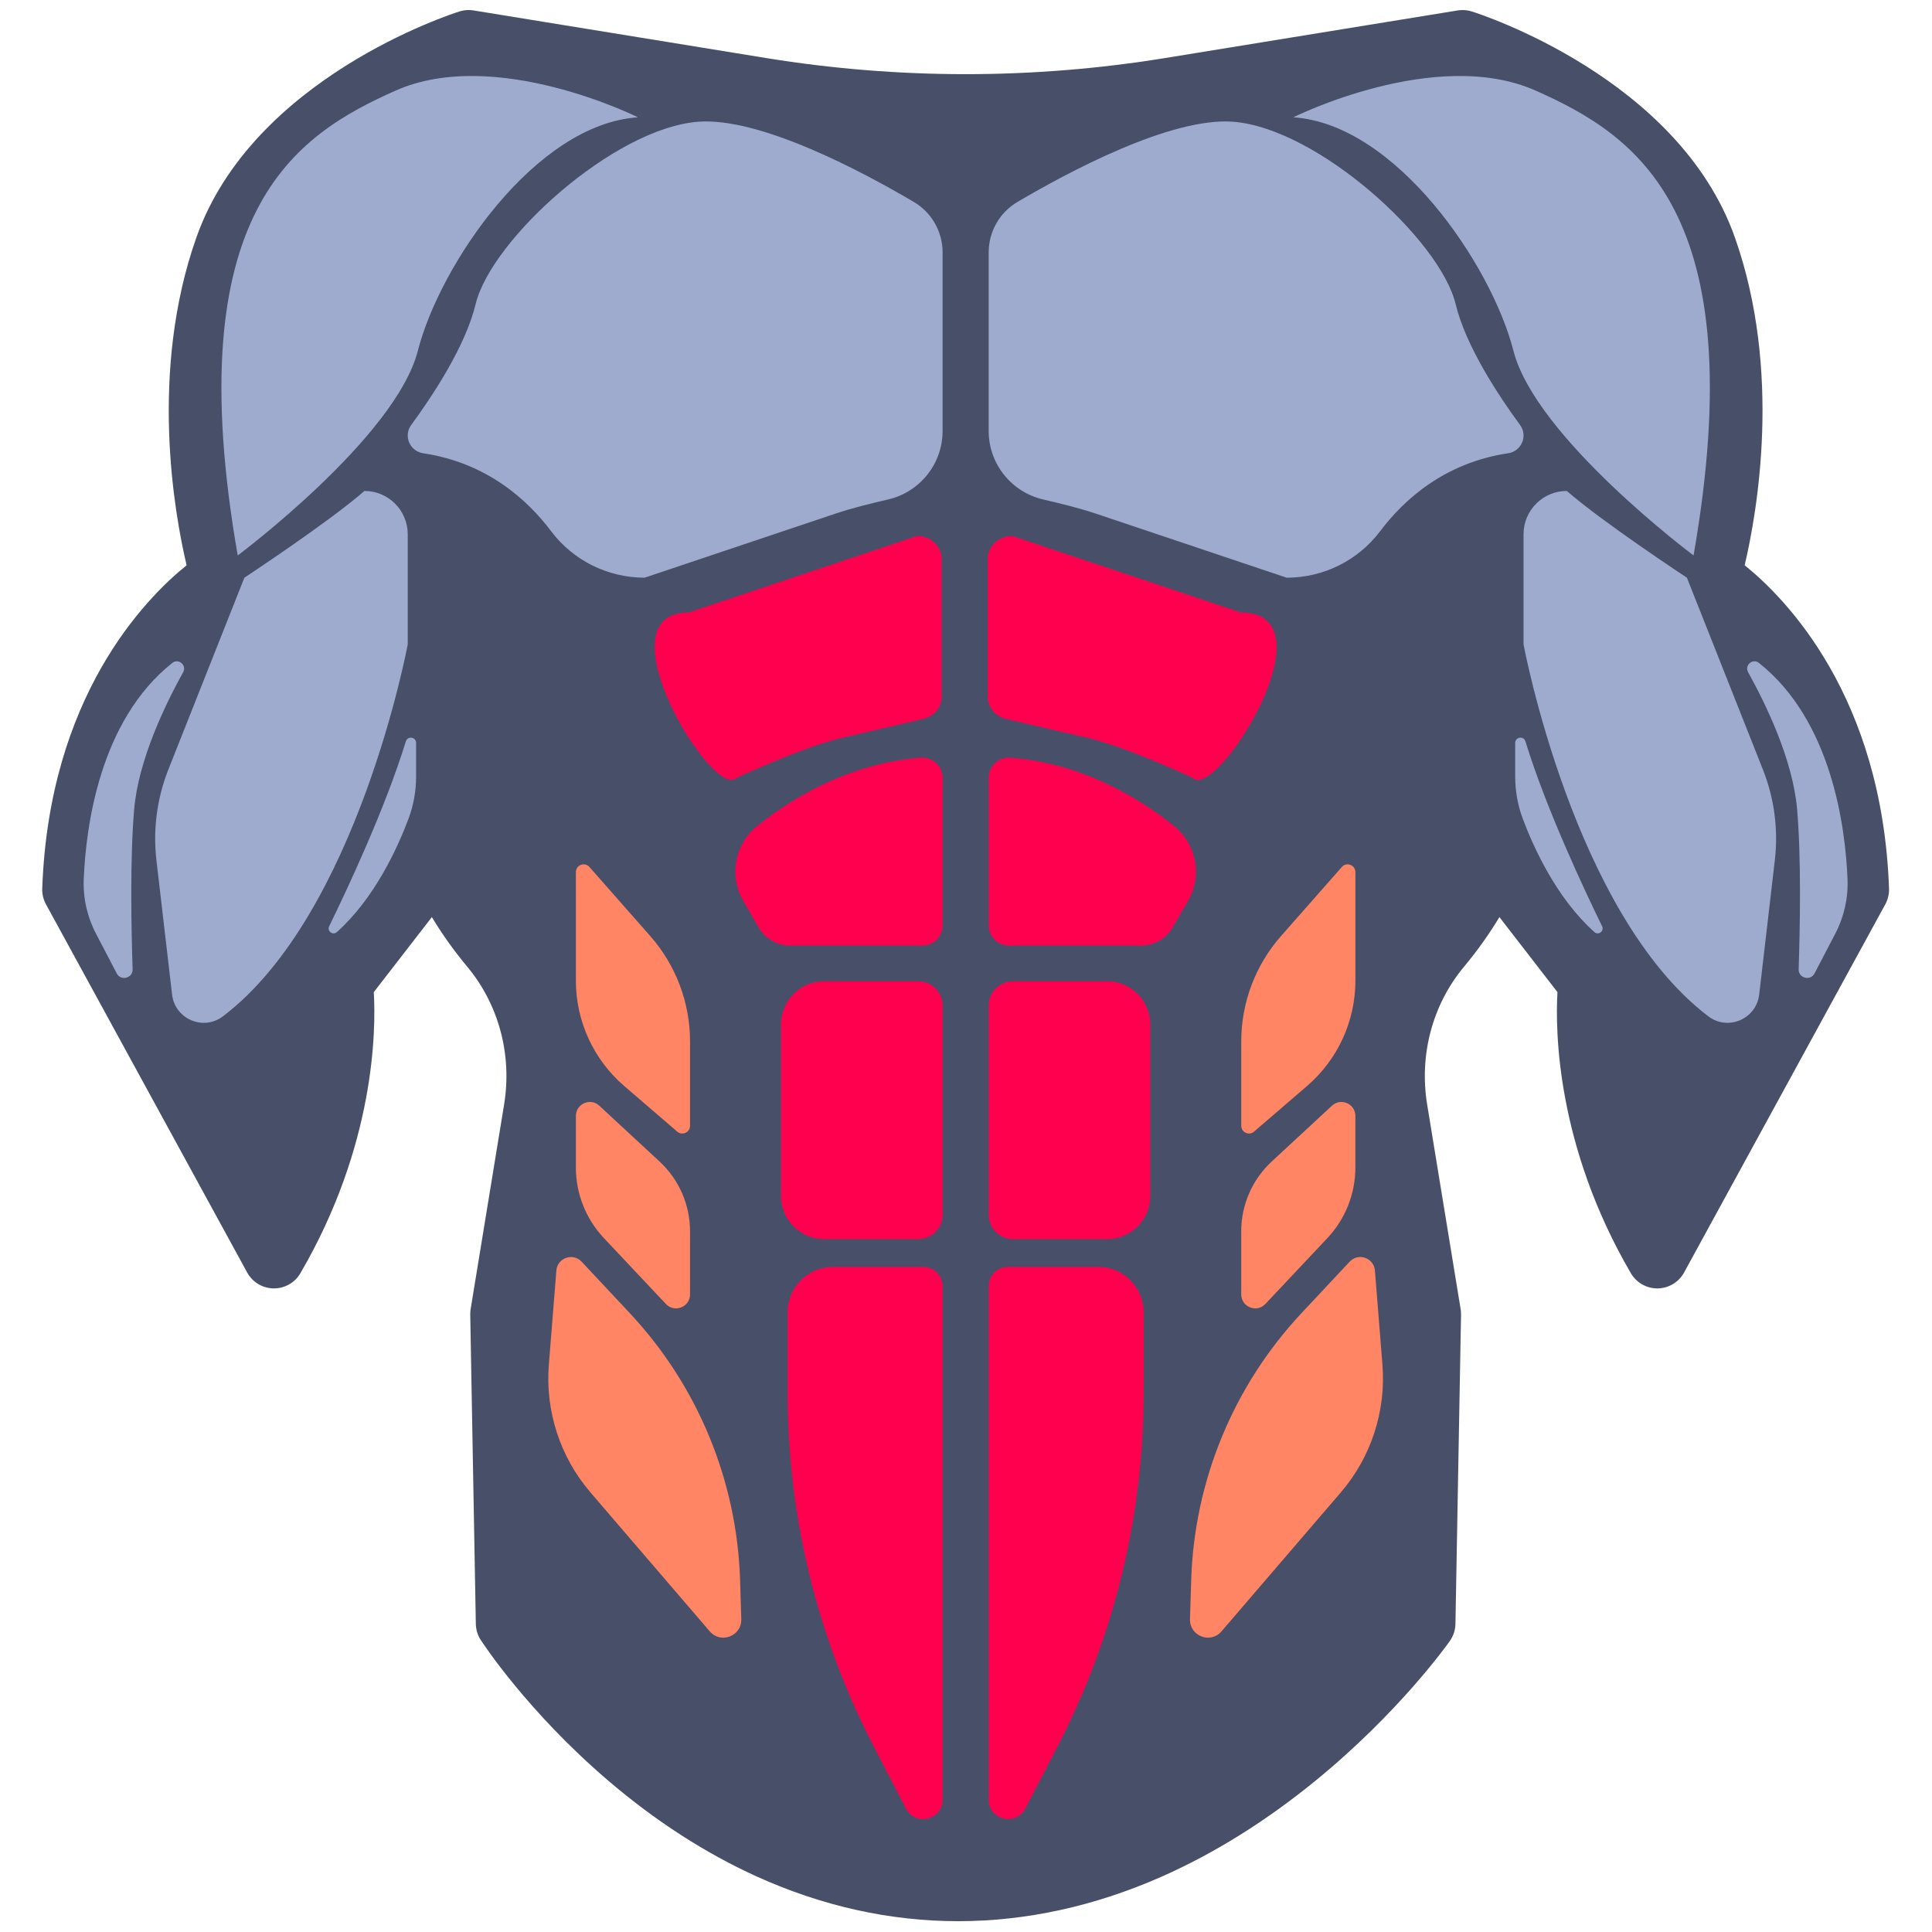
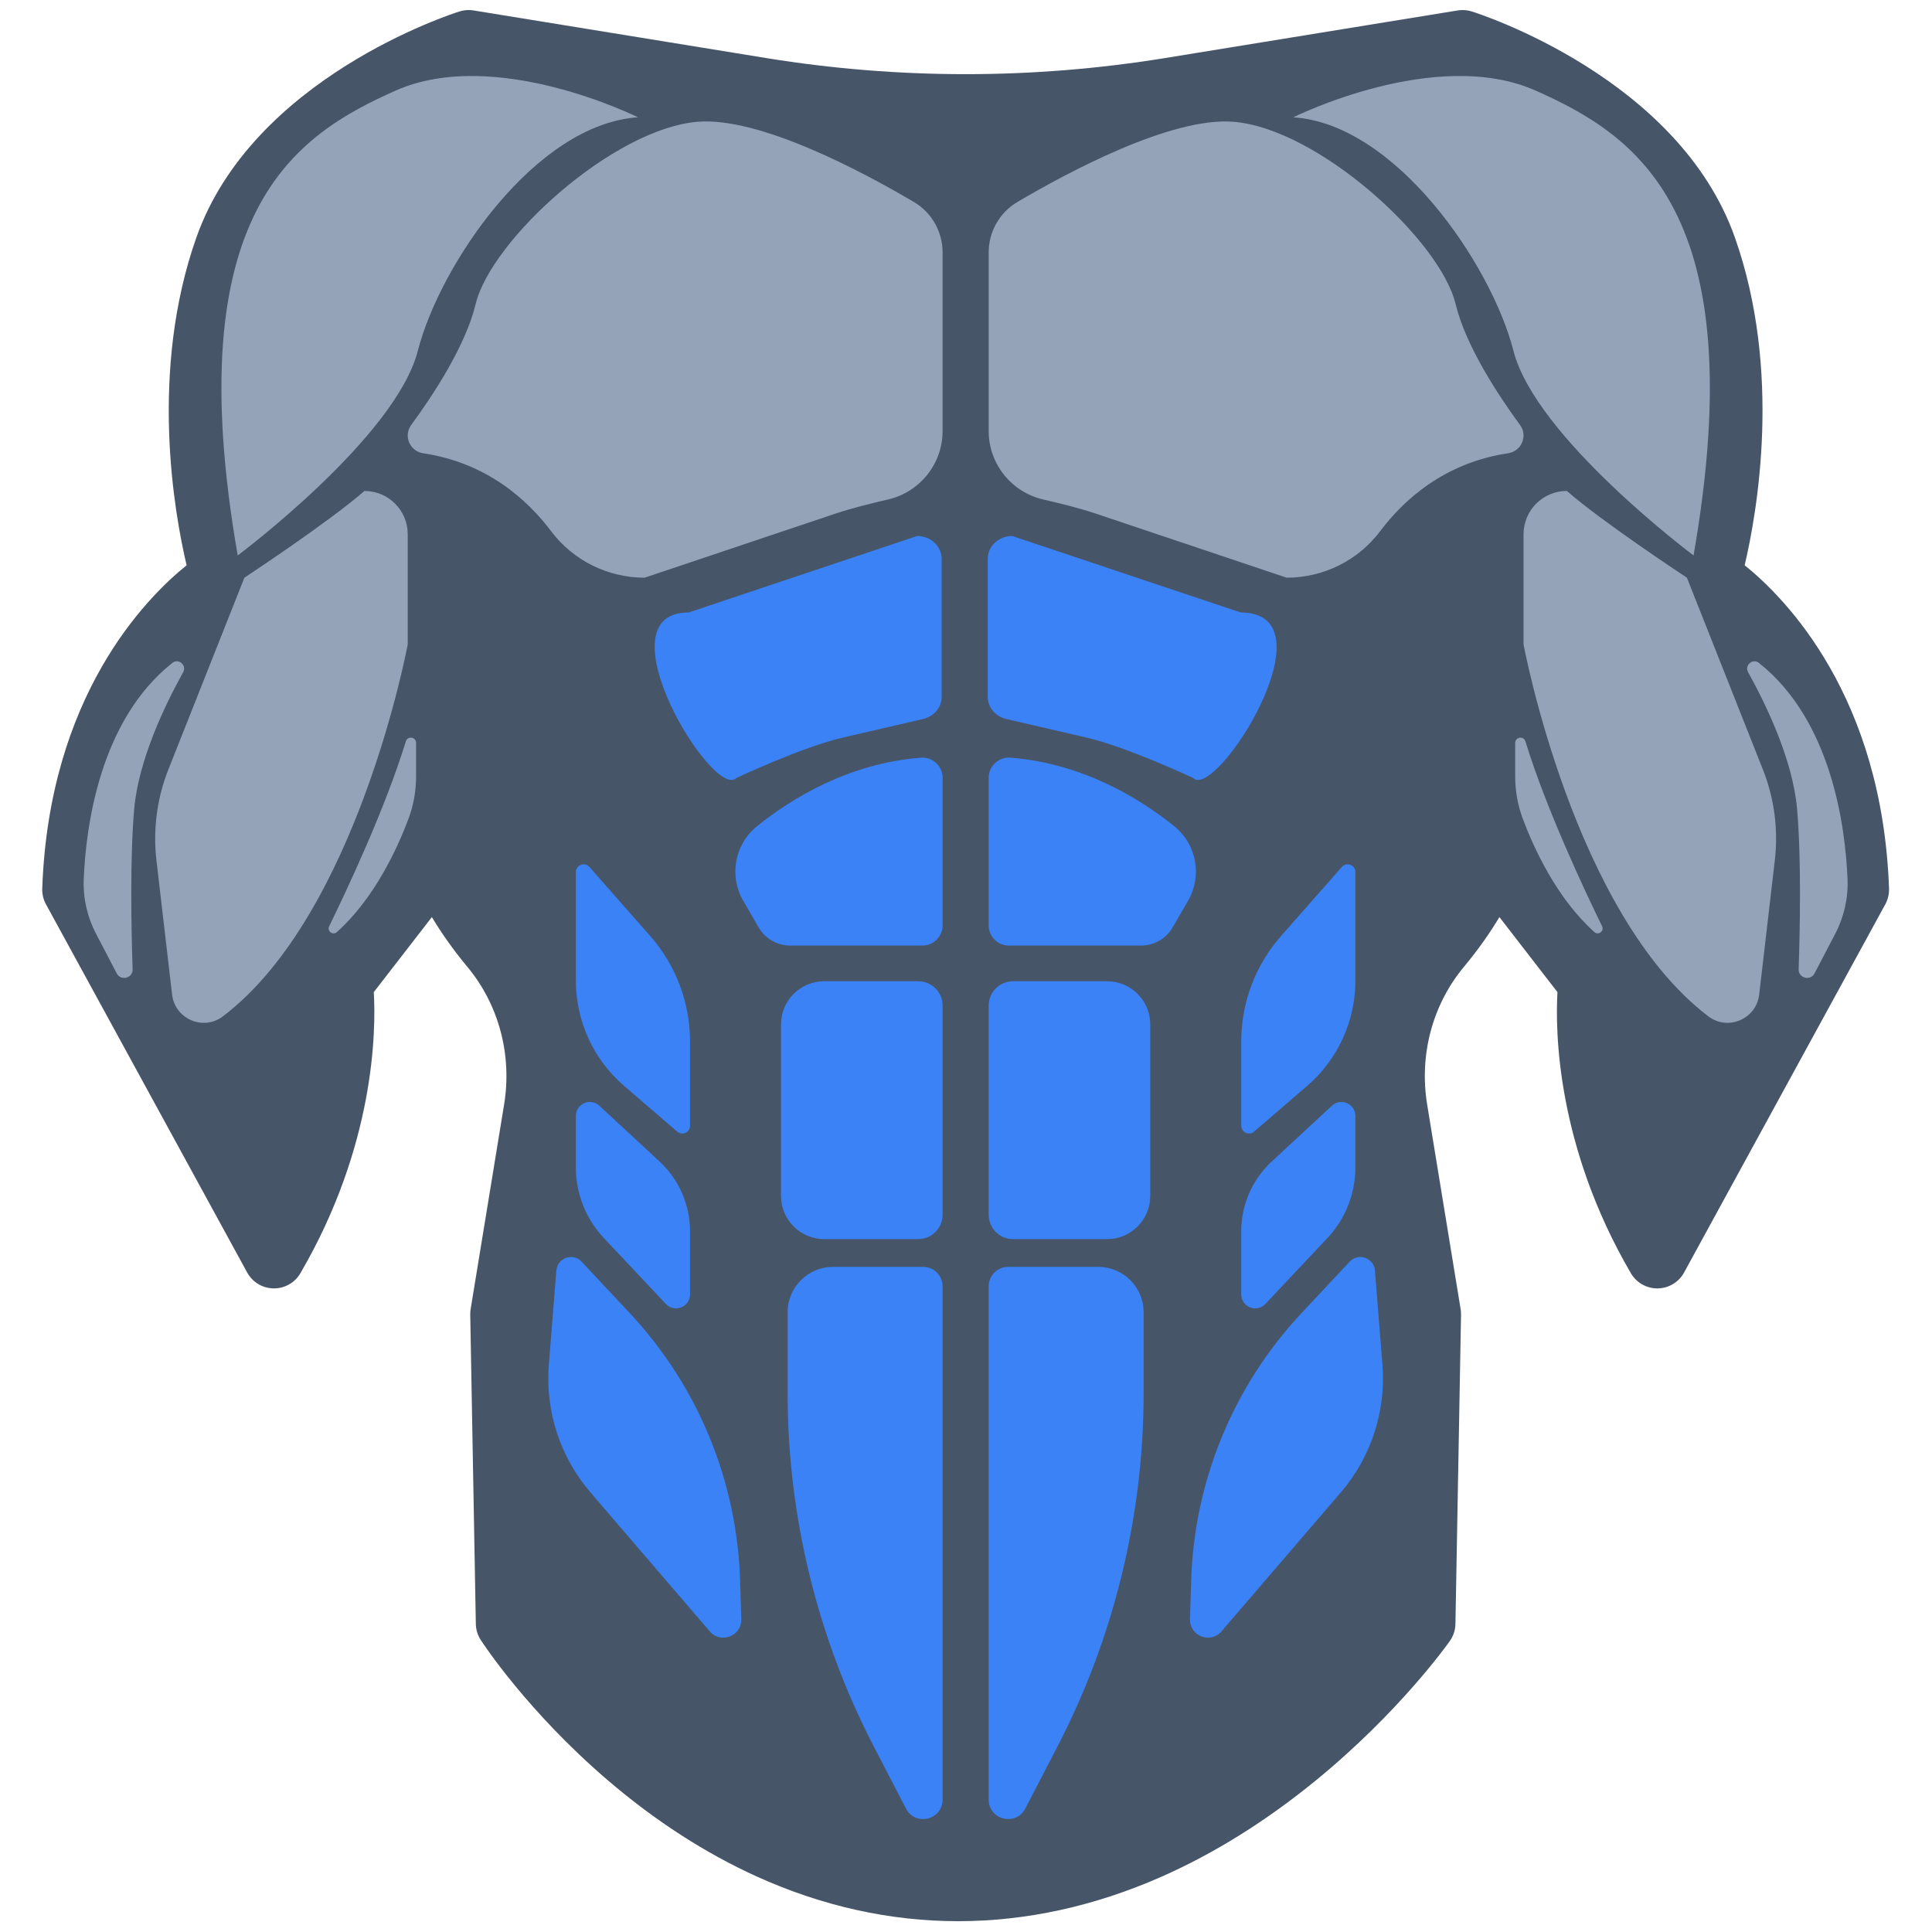
<svg xmlns="http://www.w3.org/2000/svg" width="500" zoomAndPan="magnify" viewBox="0 0 375 375" height="500" preserveAspectRatio="xMidYMid meet" version="1.0">
  <defs>
    <clipPath id="4d939713e6">
      <path d="M 8.141 1.793 L 366.641 1.793 L 366.641 373 L 8.141 373 Z M 8.141 1.793 " clip-rule="nonzero" />
    </clipPath>
  </defs>
-   <g clip-path="url(#4d939713e6)">
-     <path fill="#484f69" d="M 283.895 1.953 C 283.574 1.953 283.258 1.977 282.941 2.027 L 226.121 11.27 C 213.367 13.344 200.352 14.395 187.43 14.395 C 174.508 14.395 161.488 13.344 148.734 11.27 L 91.918 2.027 C 91.602 1.977 91.281 1.949 90.965 1.949 C 90.363 1.949 89.762 2.043 89.188 2.223 C 87.551 2.738 49.035 15.156 38.113 46.105 C 28.941 72.086 33.809 99.488 36.219 109.719 C 28.121 116.25 9.527 135.227 8.199 172.465 C 8.16 173.531 8.41 174.59 8.922 175.523 L 47.973 246.988 C 49 248.867 50.957 250.047 53.098 250.078 C 53.125 250.078 53.152 250.078 53.18 250.078 C 55.289 250.078 57.242 248.961 58.305 247.133 C 72.785 222.305 72.984 200.008 72.555 192.57 L 83.824 178.008 C 85.523 180.836 87.777 184.137 90.711 187.66 C 96.824 195.004 99.426 204.75 97.844 214.402 L 91.352 254.098 C 91.293 254.453 91.27 254.809 91.273 255.164 L 92.359 315.199 C 92.379 316.305 92.707 317.383 93.309 318.312 C 93.668 318.871 102.332 332.16 117.961 345.539 C 127.18 353.434 136.945 359.734 146.977 364.27 C 159.652 369.996 172.773 372.902 185.984 372.902 C 199.172 372.902 212.43 370.004 225.391 364.293 C 235.641 359.773 245.719 353.492 255.348 345.625 C 271.668 332.293 281.031 319.059 281.422 318.5 C 282.105 317.531 282.477 316.383 282.5 315.199 L 283.586 255.164 C 283.59 254.809 283.566 254.449 283.508 254.098 L 277.012 214.402 C 275.434 204.75 278.035 195.004 284.148 187.66 C 287.082 184.137 289.336 180.836 291.035 178.008 L 302.301 192.57 C 301.875 200.008 302.07 222.305 316.551 247.133 C 317.617 248.957 319.57 250.078 321.676 250.078 C 321.703 250.078 321.73 250.078 321.762 250.078 C 323.902 250.047 325.859 248.867 326.883 246.988 L 365.938 175.523 C 366.445 174.59 366.695 173.531 366.66 172.465 C 365.328 135.227 346.738 116.25 338.641 109.715 C 341.047 99.488 345.914 72.086 336.746 46.105 C 325.82 15.156 287.305 2.738 285.672 2.223 C 285.094 2.043 284.496 1.953 283.895 1.953 Z M 283.895 1.953 " fill-opacity="1" fill-rule="nonzero" />
+   <g clip-path="url(#94a3b813e6)">
+     <path fill="#475569" d="M 283.895 1.953 C 283.574 1.953 283.258 1.977 282.941 2.027 L 226.121 11.27 C 213.367 13.344 200.352 14.395 187.43 14.395 C 174.508 14.395 161.488 13.344 148.734 11.27 L 91.918 2.027 C 91.602 1.977 91.281 1.949 90.965 1.949 C 90.363 1.949 89.762 2.043 89.188 2.223 C 87.551 2.738 49.035 15.156 38.113 46.105 C 28.941 72.086 33.809 99.488 36.219 109.719 C 28.121 116.25 9.527 135.227 8.199 172.465 C 8.16 173.531 8.41 174.59 8.922 175.523 L 47.973 246.988 C 49 248.867 50.957 250.047 53.098 250.078 C 53.125 250.078 53.152 250.078 53.18 250.078 C 55.289 250.078 57.242 248.961 58.305 247.133 C 72.785 222.305 72.984 200.008 72.555 192.57 L 83.824 178.008 C 85.523 180.836 87.777 184.137 90.711 187.66 C 96.824 195.004 99.426 204.75 97.844 214.402 L 91.352 254.098 C 91.293 254.453 91.27 254.809 91.273 255.164 L 92.359 315.199 C 92.379 316.305 92.707 317.383 93.309 318.312 C 93.668 318.871 102.332 332.16 117.961 345.539 C 127.18 353.434 136.945 359.734 146.977 364.27 C 159.652 369.996 172.773 372.902 185.984 372.902 C 199.172 372.902 212.43 370.004 225.391 364.293 C 235.641 359.773 245.719 353.492 255.348 345.625 C 271.668 332.293 281.031 319.059 281.422 318.5 C 282.105 317.531 282.477 316.383 282.5 315.199 L 283.586 255.164 C 283.59 254.809 283.566 254.449 283.508 254.098 L 277.012 214.402 C 275.434 204.75 278.035 195.004 284.148 187.66 C 287.082 184.137 289.336 180.836 291.035 178.008 L 302.301 192.57 C 301.875 200.008 302.07 222.305 316.551 247.133 C 317.617 248.957 319.57 250.078 321.676 250.078 C 321.703 250.078 321.73 250.078 321.762 250.078 C 323.902 250.047 325.859 248.867 326.883 246.988 L 365.938 175.523 C 366.445 174.59 366.695 173.531 366.66 172.465 C 365.328 135.227 346.738 116.25 338.641 109.715 C 341.047 99.488 345.914 72.086 336.746 46.105 C 325.82 15.156 287.305 2.738 285.672 2.223 C 285.094 2.043 284.496 1.953 283.895 1.953 Z M 283.895 1.953 " fill-opacity="1" fill-rule="nonzero" />
  </g>
-   <path fill="#9fabce" d="M 123.828 22.77 C 123.828 22.77 96.203 8.957 76.781 17.59 C 57.359 26.223 34.484 40.902 46.141 107.812 C 46.141 107.812 76.781 84.934 81.098 68.098 C 85.414 51.262 103.973 24.066 123.828 22.77 Z M 123.828 22.77 " fill-opacity="1" fill-rule="nonzero" />
-   <path fill="#9fabce" d="M 177.379 39.203 C 180.84 41.246 182.957 44.969 182.957 48.988 L 182.957 83.648 C 182.957 90.105 178.469 95.516 172.445 96.93 C 168.961 97.746 165.484 98.578 162.094 99.715 L 125.117 112.129 C 117.984 112.129 111.258 108.797 106.969 103.102 C 102.406 97.039 94.527 89.832 82.137 87.977 C 79.535 87.586 78.262 84.605 79.82 82.484 C 84.016 76.766 90.355 67.168 92.32 59.031 C 95.34 46.512 119.078 24.93 135.48 23.633 C 147.582 22.68 167.68 33.48 177.379 39.203 Z M 177.379 39.203 " fill-opacity="1" fill-rule="nonzero" />
-   <path fill="#9fabce" d="M 79.141 103.695 L 79.141 125.078 C 79.141 125.078 69.43 177.414 43.266 197.273 C 39.461 200.16 33.953 197.793 33.402 193.047 L 30.363 166.98 C 29.672 161.012 30.465 154.961 32.676 149.375 L 47.434 112.129 C 47.434 112.129 63.832 101.336 70.738 95.293 C 75.379 95.293 79.141 99.055 79.141 103.695 Z M 79.141 103.695 " fill-opacity="1" fill-rule="nonzero" />
-   <path fill="#9fabce" d="M 33.453 128.668 C 34.656 127.715 36.301 129.133 35.555 130.473 C 32.102 136.68 26.875 147.453 26.043 157.066 C 25.223 166.543 25.469 179.93 25.742 188.121 C 25.801 189.863 23.461 190.477 22.656 188.934 L 18.645 181.254 C 16.938 177.984 16.102 174.324 16.254 170.637 C 16.672 160.453 19.34 139.852 33.453 128.668 Z M 33.453 128.668 " fill-opacity="1" fill-rule="nonzero" />
-   <path fill="#9fabce" d="M 80.762 144.203 L 80.762 150.719 C 80.762 153.527 80.27 156.312 79.281 158.941 C 77.168 164.578 72.707 174.371 65.383 180.918 C 64.605 181.613 63.434 180.727 63.891 179.789 C 67.344 172.73 74.75 156.98 78.777 143.898 C 79.121 142.785 80.762 143.035 80.762 144.203 Z M 80.762 144.203 " fill-opacity="1" fill-rule="nonzero" />
-   <path fill="#ff004f" d="M 182.957 150.969 L 182.957 179.613 C 182.957 181.777 181.203 183.531 179.039 183.531 L 153.367 183.531 C 150.84 183.531 148.504 182.18 147.238 179.992 L 144.254 174.828 C 141.457 169.992 142.605 163.844 146.961 160.344 C 153.648 154.969 164.688 148.176 178.691 147.066 C 180.984 146.883 182.957 148.668 182.957 150.969 Z M 182.957 150.969 " fill-opacity="1" fill-rule="nonzero" />
-   <path fill="#ff004f" d="M 178.223 240.512 L 159.973 240.512 C 155.344 240.512 151.594 236.758 151.594 232.133 L 151.594 198.84 C 151.594 194.211 155.344 190.461 159.973 190.461 L 178.223 190.461 C 180.836 190.461 182.957 192.578 182.957 195.195 L 182.957 235.773 C 182.957 238.391 180.836 240.512 178.223 240.512 Z M 178.223 240.512 " fill-opacity="1" fill-rule="nonzero" />
-   <path fill="#ff004f" d="M 179.191 245.902 L 161.691 245.902 C 156.824 245.902 152.875 249.848 152.875 254.719 L 152.875 270.34 C 152.875 294.254 158.621 317.816 169.629 339.043 L 175.848 351.039 C 177.664 354.539 182.957 353.25 182.957 349.305 L 182.957 249.668 C 182.957 247.59 181.27 245.902 179.191 245.902 Z M 179.191 245.902 " fill-opacity="1" fill-rule="nonzero" />
-   <path fill="#ff8564" d="M 114.41 168.281 L 126.215 181.691 C 131.191 187.344 133.934 194.613 133.934 202.141 L 133.934 218.512 C 133.934 219.797 132.422 220.488 131.449 219.648 L 121.141 210.773 C 115.195 205.652 111.777 198.195 111.777 190.348 L 111.777 169.277 C 111.777 167.891 113.492 167.242 114.41 168.281 Z M 114.41 168.281 " fill-opacity="1" fill-rule="nonzero" />
-   <path fill="#ff8564" d="M 116.332 214.621 L 128.027 225.457 C 131.793 228.949 133.934 233.852 133.934 238.984 L 133.934 251.238 C 133.934 253.695 130.93 254.887 129.25 253.098 L 117.211 240.309 C 113.723 236.598 111.777 231.695 111.777 226.605 L 111.777 216.609 C 111.777 214.242 114.598 213.012 116.332 214.621 Z M 116.332 214.621 " fill-opacity="1" fill-rule="nonzero" />
-   <path fill="#ff8564" d="M 112.898 244.895 L 122.254 254.895 C 135.453 269 143.059 287.434 143.652 306.746 L 143.883 314.281 C 143.98 317.555 139.906 319.137 137.77 316.652 L 114.621 289.691 C 108.723 282.824 105.812 273.891 106.531 264.867 L 107.988 246.613 C 108.184 244.148 111.207 243.09 112.898 244.895 Z M 112.898 244.895 " fill-opacity="1" fill-rule="nonzero" />
-   <path fill="#9fabce" d="M 251.031 22.77 C 251.031 22.77 278.652 8.957 298.078 17.59 C 317.5 26.223 340.371 40.902 328.719 107.812 C 328.719 107.812 298.078 84.934 293.762 68.098 C 289.445 51.262 270.887 24.066 251.031 22.77 Z M 251.031 22.77 " fill-opacity="1" fill-rule="nonzero" />
-   <path fill="#9fabce" d="M 197.48 39.203 C 194.02 41.246 191.902 44.969 191.902 48.988 L 191.902 83.648 C 191.902 90.105 196.387 95.516 202.414 96.93 C 205.895 97.746 209.375 98.578 212.762 99.715 L 249.742 112.129 C 256.871 112.129 263.598 108.797 267.887 103.102 C 272.453 97.039 280.332 89.832 292.723 87.977 C 295.324 87.586 296.598 84.605 295.039 82.484 C 290.84 76.766 284.5 67.168 282.539 59.031 C 279.516 46.512 255.777 24.93 239.379 23.633 C 227.273 22.68 207.18 33.48 197.48 39.203 Z M 197.48 39.203 " fill-opacity="1" fill-rule="nonzero" />
-   <path fill="#9fabce" d="M 295.719 103.695 L 295.719 125.078 C 295.719 125.078 305.43 177.414 331.594 197.273 C 335.398 200.16 340.902 197.793 341.457 193.047 L 344.492 166.98 C 345.188 161.012 344.395 154.961 342.18 149.375 L 327.426 112.129 C 327.426 112.129 311.023 101.336 304.117 95.293 C 299.48 95.293 295.719 99.055 295.719 103.695 Z M 295.719 103.695 " fill-opacity="1" fill-rule="nonzero" />
-   <path fill="#9fabce" d="M 341.402 128.668 C 340.199 127.715 338.559 129.133 339.305 130.473 C 342.758 136.68 347.984 147.453 348.816 157.066 C 349.637 166.543 349.391 179.93 349.117 188.121 C 349.059 189.863 351.395 190.477 352.203 188.934 L 356.211 181.254 C 357.922 177.984 358.758 174.324 358.605 170.637 C 358.184 160.453 355.52 139.852 341.402 128.668 Z M 341.402 128.668 " fill-opacity="1" fill-rule="nonzero" />
-   <path fill="#9fabce" d="M 294.098 144.203 L 294.098 150.719 C 294.098 153.527 294.59 156.312 295.578 158.941 C 297.691 164.578 302.152 174.371 309.477 180.918 C 310.254 181.613 311.426 180.727 310.969 179.789 C 307.516 172.73 300.105 156.98 296.082 143.898 C 295.738 142.785 294.098 143.035 294.098 144.203 Z M 294.098 144.203 " fill-opacity="1" fill-rule="nonzero" />
-   <path fill="#ff004f" d="M 191.902 150.969 L 191.902 179.613 C 191.902 181.777 193.656 183.531 195.816 183.531 L 221.488 183.531 C 224.02 183.531 226.355 182.18 227.617 179.992 L 230.605 174.828 C 233.402 169.992 232.25 163.844 227.895 160.344 C 221.207 154.969 210.172 148.176 196.168 147.066 C 193.875 146.883 191.902 148.668 191.902 150.969 Z M 191.902 150.969 " fill-opacity="1" fill-rule="nonzero" />
-   <path fill="#ff004f" d="M 196.637 240.512 L 214.887 240.512 C 219.516 240.512 223.266 236.758 223.266 232.133 L 223.266 198.84 C 223.266 194.211 219.512 190.461 214.887 190.461 L 196.637 190.461 C 194.02 190.461 191.902 192.578 191.902 195.195 L 191.902 235.773 C 191.902 238.391 194.02 240.512 196.637 240.512 Z M 196.637 240.512 " fill-opacity="1" fill-rule="nonzero" />
-   <path fill="#ff004f" d="M 195.668 245.902 L 213.168 245.902 C 218.035 245.902 221.98 249.848 221.98 254.719 L 221.98 270.34 C 221.98 294.254 216.234 317.816 205.23 339.043 L 199.008 351.039 C 197.195 354.539 191.902 353.25 191.902 349.305 L 191.902 249.668 C 191.902 247.59 193.586 245.902 195.668 245.902 Z M 195.668 245.902 " fill-opacity="1" fill-rule="nonzero" />
-   <path fill="#ff8564" d="M 260.449 168.281 L 248.641 181.691 C 243.668 187.344 240.926 194.613 240.926 202.141 L 240.926 218.512 C 240.926 219.797 242.434 220.488 243.41 219.648 L 253.715 210.773 C 259.66 205.652 263.082 198.195 263.082 190.348 L 263.082 169.277 C 263.082 167.891 261.363 167.242 260.449 168.281 Z M 260.449 168.281 " fill-opacity="1" fill-rule="nonzero" />
-   <path fill="#ff8564" d="M 258.527 214.621 L 246.832 225.457 C 243.062 228.949 240.922 233.852 240.922 238.984 L 240.922 251.238 C 240.922 253.695 243.926 254.887 245.609 253.098 L 257.648 240.309 C 261.137 236.598 263.078 231.695 263.078 226.605 L 263.078 216.609 C 263.082 214.242 260.262 213.012 258.527 214.621 Z M 258.527 214.621 " fill-opacity="1" fill-rule="nonzero" />
-   <path fill="#ff8564" d="M 261.961 244.895 L 252.605 254.895 C 239.406 269 231.801 287.434 231.207 306.746 L 230.977 314.281 C 230.879 317.555 234.953 319.137 237.086 316.652 L 260.238 289.691 C 266.133 282.824 269.047 273.891 268.328 264.867 L 266.871 246.613 C 266.676 244.148 263.648 243.09 261.961 244.895 Z M 261.961 244.895 " fill-opacity="1" fill-rule="nonzero" />
-   <path fill="#ff004f" d="M 182.773 108.465 L 182.773 135.262 C 182.773 137.297 181.285 139.07 179.168 139.559 L 163.672 143.145 C 155.68 144.992 142.945 150.992 142.945 150.992 C 138.512 155.566 116.16 118.875 133.691 118.875 L 178.023 104.035 C 180.645 104.035 182.773 106.02 182.773 108.465 Z M 182.773 108.465 " fill-opacity="1" fill-rule="nonzero" />
-   <path fill="#ff004f" d="M 191.719 108.465 L 191.719 135.262 C 191.719 137.297 193.207 139.07 195.328 139.559 L 210.82 143.145 C 218.812 144.992 231.551 150.992 231.551 150.992 C 235.98 155.566 259.176 118.875 240.801 118.875 L 196.473 104.035 C 193.848 104.035 191.719 106.02 191.719 108.465 Z M 191.719 108.465 " fill-opacity="1" fill-rule="nonzero" />
+   <path fill="#94a3b8" d="M 123.828 22.77 C 123.828 22.77 96.203 8.957 76.781 17.59 C 57.359 26.223 34.484 40.902 46.141 107.812 C 46.141 107.812 76.781 84.934 81.098 68.098 C 85.414 51.262 103.973 24.066 123.828 22.77 Z M 123.828 22.77 " fill-opacity="1" fill-rule="nonzero" />
+   <path fill="#94a3b8" d="M 177.379 39.203 C 180.84 41.246 182.957 44.969 182.957 48.988 L 182.957 83.648 C 182.957 90.105 178.469 95.516 172.445 96.93 C 168.961 97.746 165.484 98.578 162.094 99.715 L 125.117 112.129 C 117.984 112.129 111.258 108.797 106.969 103.102 C 102.406 97.039 94.527 89.832 82.137 87.977 C 79.535 87.586 78.262 84.605 79.82 82.484 C 84.016 76.766 90.355 67.168 92.32 59.031 C 95.34 46.512 119.078 24.93 135.48 23.633 C 147.582 22.68 167.68 33.48 177.379 39.203 Z M 177.379 39.203 " fill-opacity="1" fill-rule="nonzero" />
+   <path fill="#94a3b8" d="M 79.141 103.695 L 79.141 125.078 C 79.141 125.078 69.43 177.414 43.266 197.273 C 39.461 200.16 33.953 197.793 33.402 193.047 L 30.363 166.98 C 29.672 161.012 30.465 154.961 32.676 149.375 L 47.434 112.129 C 47.434 112.129 63.832 101.336 70.738 95.293 C 75.379 95.293 79.141 99.055 79.141 103.695 Z M 79.141 103.695 " fill-opacity="1" fill-rule="nonzero" />
+   <path fill="#94a3b8" d="M 33.453 128.668 C 34.656 127.715 36.301 129.133 35.555 130.473 C 32.102 136.68 26.875 147.453 26.043 157.066 C 25.223 166.543 25.469 179.93 25.742 188.121 C 25.801 189.863 23.461 190.477 22.656 188.934 L 18.645 181.254 C 16.938 177.984 16.102 174.324 16.254 170.637 C 16.672 160.453 19.34 139.852 33.453 128.668 Z M 33.453 128.668 " fill-opacity="1" fill-rule="nonzero" />
+   <path fill="#94a3b8" d="M 80.762 144.203 L 80.762 150.719 C 80.762 153.527 80.27 156.312 79.281 158.941 C 77.168 164.578 72.707 174.371 65.383 180.918 C 64.605 181.613 63.434 180.727 63.891 179.789 C 67.344 172.73 74.75 156.98 78.777 143.898 C 79.121 142.785 80.762 143.035 80.762 144.203 Z M 80.762 144.203 " fill-opacity="1" fill-rule="nonzero" />
+   <path fill="#3b82f6" d="M 182.957 150.969 L 182.957 179.613 C 182.957 181.777 181.203 183.531 179.039 183.531 L 153.367 183.531 C 150.84 183.531 148.504 182.18 147.238 179.992 L 144.254 174.828 C 141.457 169.992 142.605 163.844 146.961 160.344 C 153.648 154.969 164.688 148.176 178.691 147.066 C 180.984 146.883 182.957 148.668 182.957 150.969 Z M 182.957 150.969 " fill-opacity="1" fill-rule="nonzero" />
+   <path fill="#3b82f6" d="M 178.223 240.512 L 159.973 240.512 C 155.344 240.512 151.594 236.758 151.594 232.133 L 151.594 198.84 C 151.594 194.211 155.344 190.461 159.973 190.461 L 178.223 190.461 C 180.836 190.461 182.957 192.578 182.957 195.195 L 182.957 235.773 C 182.957 238.391 180.836 240.512 178.223 240.512 Z M 178.223 240.512 " fill-opacity="1" fill-rule="nonzero" />
+   <path fill="#3b82f6" d="M 179.191 245.902 L 161.691 245.902 C 156.824 245.902 152.875 249.848 152.875 254.719 L 152.875 270.34 C 152.875 294.254 158.621 317.816 169.629 339.043 L 175.848 351.039 C 177.664 354.539 182.957 353.25 182.957 349.305 L 182.957 249.668 C 182.957 247.59 181.27 245.902 179.191 245.902 Z M 179.191 245.902 " fill-opacity="1" fill-rule="nonzero" />
+   <path fill="#3b82f6" d="M 114.41 168.281 L 126.215 181.691 C 131.191 187.344 133.934 194.613 133.934 202.141 L 133.934 218.512 C 133.934 219.797 132.422 220.488 131.449 219.648 L 121.141 210.773 C 115.195 205.652 111.777 198.195 111.777 190.348 L 111.777 169.277 C 111.777 167.891 113.492 167.242 114.41 168.281 Z M 114.41 168.281 " fill-opacity="1" fill-rule="nonzero" />
+   <path fill="#3b82f6" d="M 116.332 214.621 L 128.027 225.457 C 131.793 228.949 133.934 233.852 133.934 238.984 L 133.934 251.238 C 133.934 253.695 130.93 254.887 129.25 253.098 L 117.211 240.309 C 113.723 236.598 111.777 231.695 111.777 226.605 L 111.777 216.609 C 111.777 214.242 114.598 213.012 116.332 214.621 Z M 116.332 214.621 " fill-opacity="1" fill-rule="nonzero" />
+   <path fill="#3b82f6" d="M 112.898 244.895 L 122.254 254.895 C 135.453 269 143.059 287.434 143.652 306.746 L 143.883 314.281 C 143.98 317.555 139.906 319.137 137.77 316.652 L 114.621 289.691 C 108.723 282.824 105.812 273.891 106.531 264.867 L 107.988 246.613 C 108.184 244.148 111.207 243.09 112.898 244.895 Z M 112.898 244.895 " fill-opacity="1" fill-rule="nonzero" />
+   <path fill="#94a3b8" d="M 251.031 22.77 C 251.031 22.77 278.652 8.957 298.078 17.59 C 317.5 26.223 340.371 40.902 328.719 107.812 C 328.719 107.812 298.078 84.934 293.762 68.098 C 289.445 51.262 270.887 24.066 251.031 22.77 Z M 251.031 22.77 " fill-opacity="1" fill-rule="nonzero" />
+   <path fill="#94a3b8" d="M 197.48 39.203 C 194.02 41.246 191.902 44.969 191.902 48.988 L 191.902 83.648 C 191.902 90.105 196.387 95.516 202.414 96.93 C 205.895 97.746 209.375 98.578 212.762 99.715 L 249.742 112.129 C 256.871 112.129 263.598 108.797 267.887 103.102 C 272.453 97.039 280.332 89.832 292.723 87.977 C 295.324 87.586 296.598 84.605 295.039 82.484 C 290.84 76.766 284.5 67.168 282.539 59.031 C 279.516 46.512 255.777 24.93 239.379 23.633 C 227.273 22.68 207.18 33.48 197.48 39.203 Z M 197.48 39.203 " fill-opacity="1" fill-rule="nonzero" />
+   <path fill="#94a3b8" d="M 295.719 103.695 L 295.719 125.078 C 295.719 125.078 305.43 177.414 331.594 197.273 C 335.398 200.16 340.902 197.793 341.457 193.047 L 344.492 166.98 C 345.188 161.012 344.395 154.961 342.18 149.375 L 327.426 112.129 C 327.426 112.129 311.023 101.336 304.117 95.293 C 299.48 95.293 295.719 99.055 295.719 103.695 Z M 295.719 103.695 " fill-opacity="1" fill-rule="nonzero" />
+   <path fill="#94a3b8" d="M 341.402 128.668 C 340.199 127.715 338.559 129.133 339.305 130.473 C 342.758 136.68 347.984 147.453 348.816 157.066 C 349.637 166.543 349.391 179.93 349.117 188.121 C 349.059 189.863 351.395 190.477 352.203 188.934 L 356.211 181.254 C 357.922 177.984 358.758 174.324 358.605 170.637 C 358.184 160.453 355.52 139.852 341.402 128.668 Z M 341.402 128.668 " fill-opacity="1" fill-rule="nonzero" />
+   <path fill="#94a3b8" d="M 294.098 144.203 L 294.098 150.719 C 294.098 153.527 294.59 156.312 295.578 158.941 C 297.691 164.578 302.152 174.371 309.477 180.918 C 310.254 181.613 311.426 180.727 310.969 179.789 C 307.516 172.73 300.105 156.98 296.082 143.898 C 295.738 142.785 294.098 143.035 294.098 144.203 Z M 294.098 144.203 " fill-opacity="1" fill-rule="nonzero" />
+   <path fill="#3b82f6" d="M 191.902 150.969 L 191.902 179.613 C 191.902 181.777 193.656 183.531 195.816 183.531 L 221.488 183.531 C 224.02 183.531 226.355 182.18 227.617 179.992 L 230.605 174.828 C 233.402 169.992 232.25 163.844 227.895 160.344 C 221.207 154.969 210.172 148.176 196.168 147.066 C 193.875 146.883 191.902 148.668 191.902 150.969 Z M 191.902 150.969 " fill-opacity="1" fill-rule="nonzero" />
+   <path fill="#3b82f6" d="M 196.637 240.512 L 214.887 240.512 C 219.516 240.512 223.266 236.758 223.266 232.133 L 223.266 198.84 C 223.266 194.211 219.512 190.461 214.887 190.461 L 196.637 190.461 C 194.02 190.461 191.902 192.578 191.902 195.195 L 191.902 235.773 C 191.902 238.391 194.02 240.512 196.637 240.512 Z M 196.637 240.512 " fill-opacity="1" fill-rule="nonzero" />
+   <path fill="#3b82f6" d="M 195.668 245.902 L 213.168 245.902 C 218.035 245.902 221.98 249.848 221.98 254.719 L 221.98 270.34 C 221.98 294.254 216.234 317.816 205.23 339.043 L 199.008 351.039 C 197.195 354.539 191.902 353.25 191.902 349.305 L 191.902 249.668 C 191.902 247.59 193.586 245.902 195.668 245.902 Z M 195.668 245.902 " fill-opacity="1" fill-rule="nonzero" />
+   <path fill="#3b82f6" d="M 260.449 168.281 L 248.641 181.691 C 243.668 187.344 240.926 194.613 240.926 202.141 L 240.926 218.512 C 240.926 219.797 242.434 220.488 243.41 219.648 L 253.715 210.773 C 259.66 205.652 263.082 198.195 263.082 190.348 L 263.082 169.277 C 263.082 167.891 261.363 167.242 260.449 168.281 Z M 260.449 168.281 " fill-opacity="1" fill-rule="nonzero" />
+   <path fill="#3b82f6" d="M 258.527 214.621 L 246.832 225.457 C 243.062 228.949 240.922 233.852 240.922 238.984 L 240.922 251.238 C 240.922 253.695 243.926 254.887 245.609 253.098 L 257.648 240.309 C 261.137 236.598 263.078 231.695 263.078 226.605 L 263.078 216.609 C 263.082 214.242 260.262 213.012 258.527 214.621 Z M 258.527 214.621 " fill-opacity="1" fill-rule="nonzero" />
+   <path fill="#3b82f6" d="M 261.961 244.895 L 252.605 254.895 C 239.406 269 231.801 287.434 231.207 306.746 L 230.977 314.281 C 230.879 317.555 234.953 319.137 237.086 316.652 L 260.238 289.691 C 266.133 282.824 269.047 273.891 268.328 264.867 L 266.871 246.613 C 266.676 244.148 263.648 243.09 261.961 244.895 Z M 261.961 244.895 " fill-opacity="1" fill-rule="nonzero" />
+   <path fill="#3b82f6" d="M 182.773 108.465 L 182.773 135.262 C 182.773 137.297 181.285 139.07 179.168 139.559 L 163.672 143.145 C 155.68 144.992 142.945 150.992 142.945 150.992 C 138.512 155.566 116.16 118.875 133.691 118.875 L 178.023 104.035 C 180.645 104.035 182.773 106.02 182.773 108.465 Z M 182.773 108.465 " fill-opacity="1" fill-rule="nonzero" />
+   <path fill="#3b82f6" d="M 191.719 108.465 L 191.719 135.262 C 191.719 137.297 193.207 139.07 195.328 139.559 L 210.82 143.145 C 218.812 144.992 231.551 150.992 231.551 150.992 C 235.98 155.566 259.176 118.875 240.801 118.875 L 196.473 104.035 C 193.848 104.035 191.719 106.02 191.719 108.465 Z M 191.719 108.465 " fill-opacity="1" fill-rule="nonzero" />
</svg>
